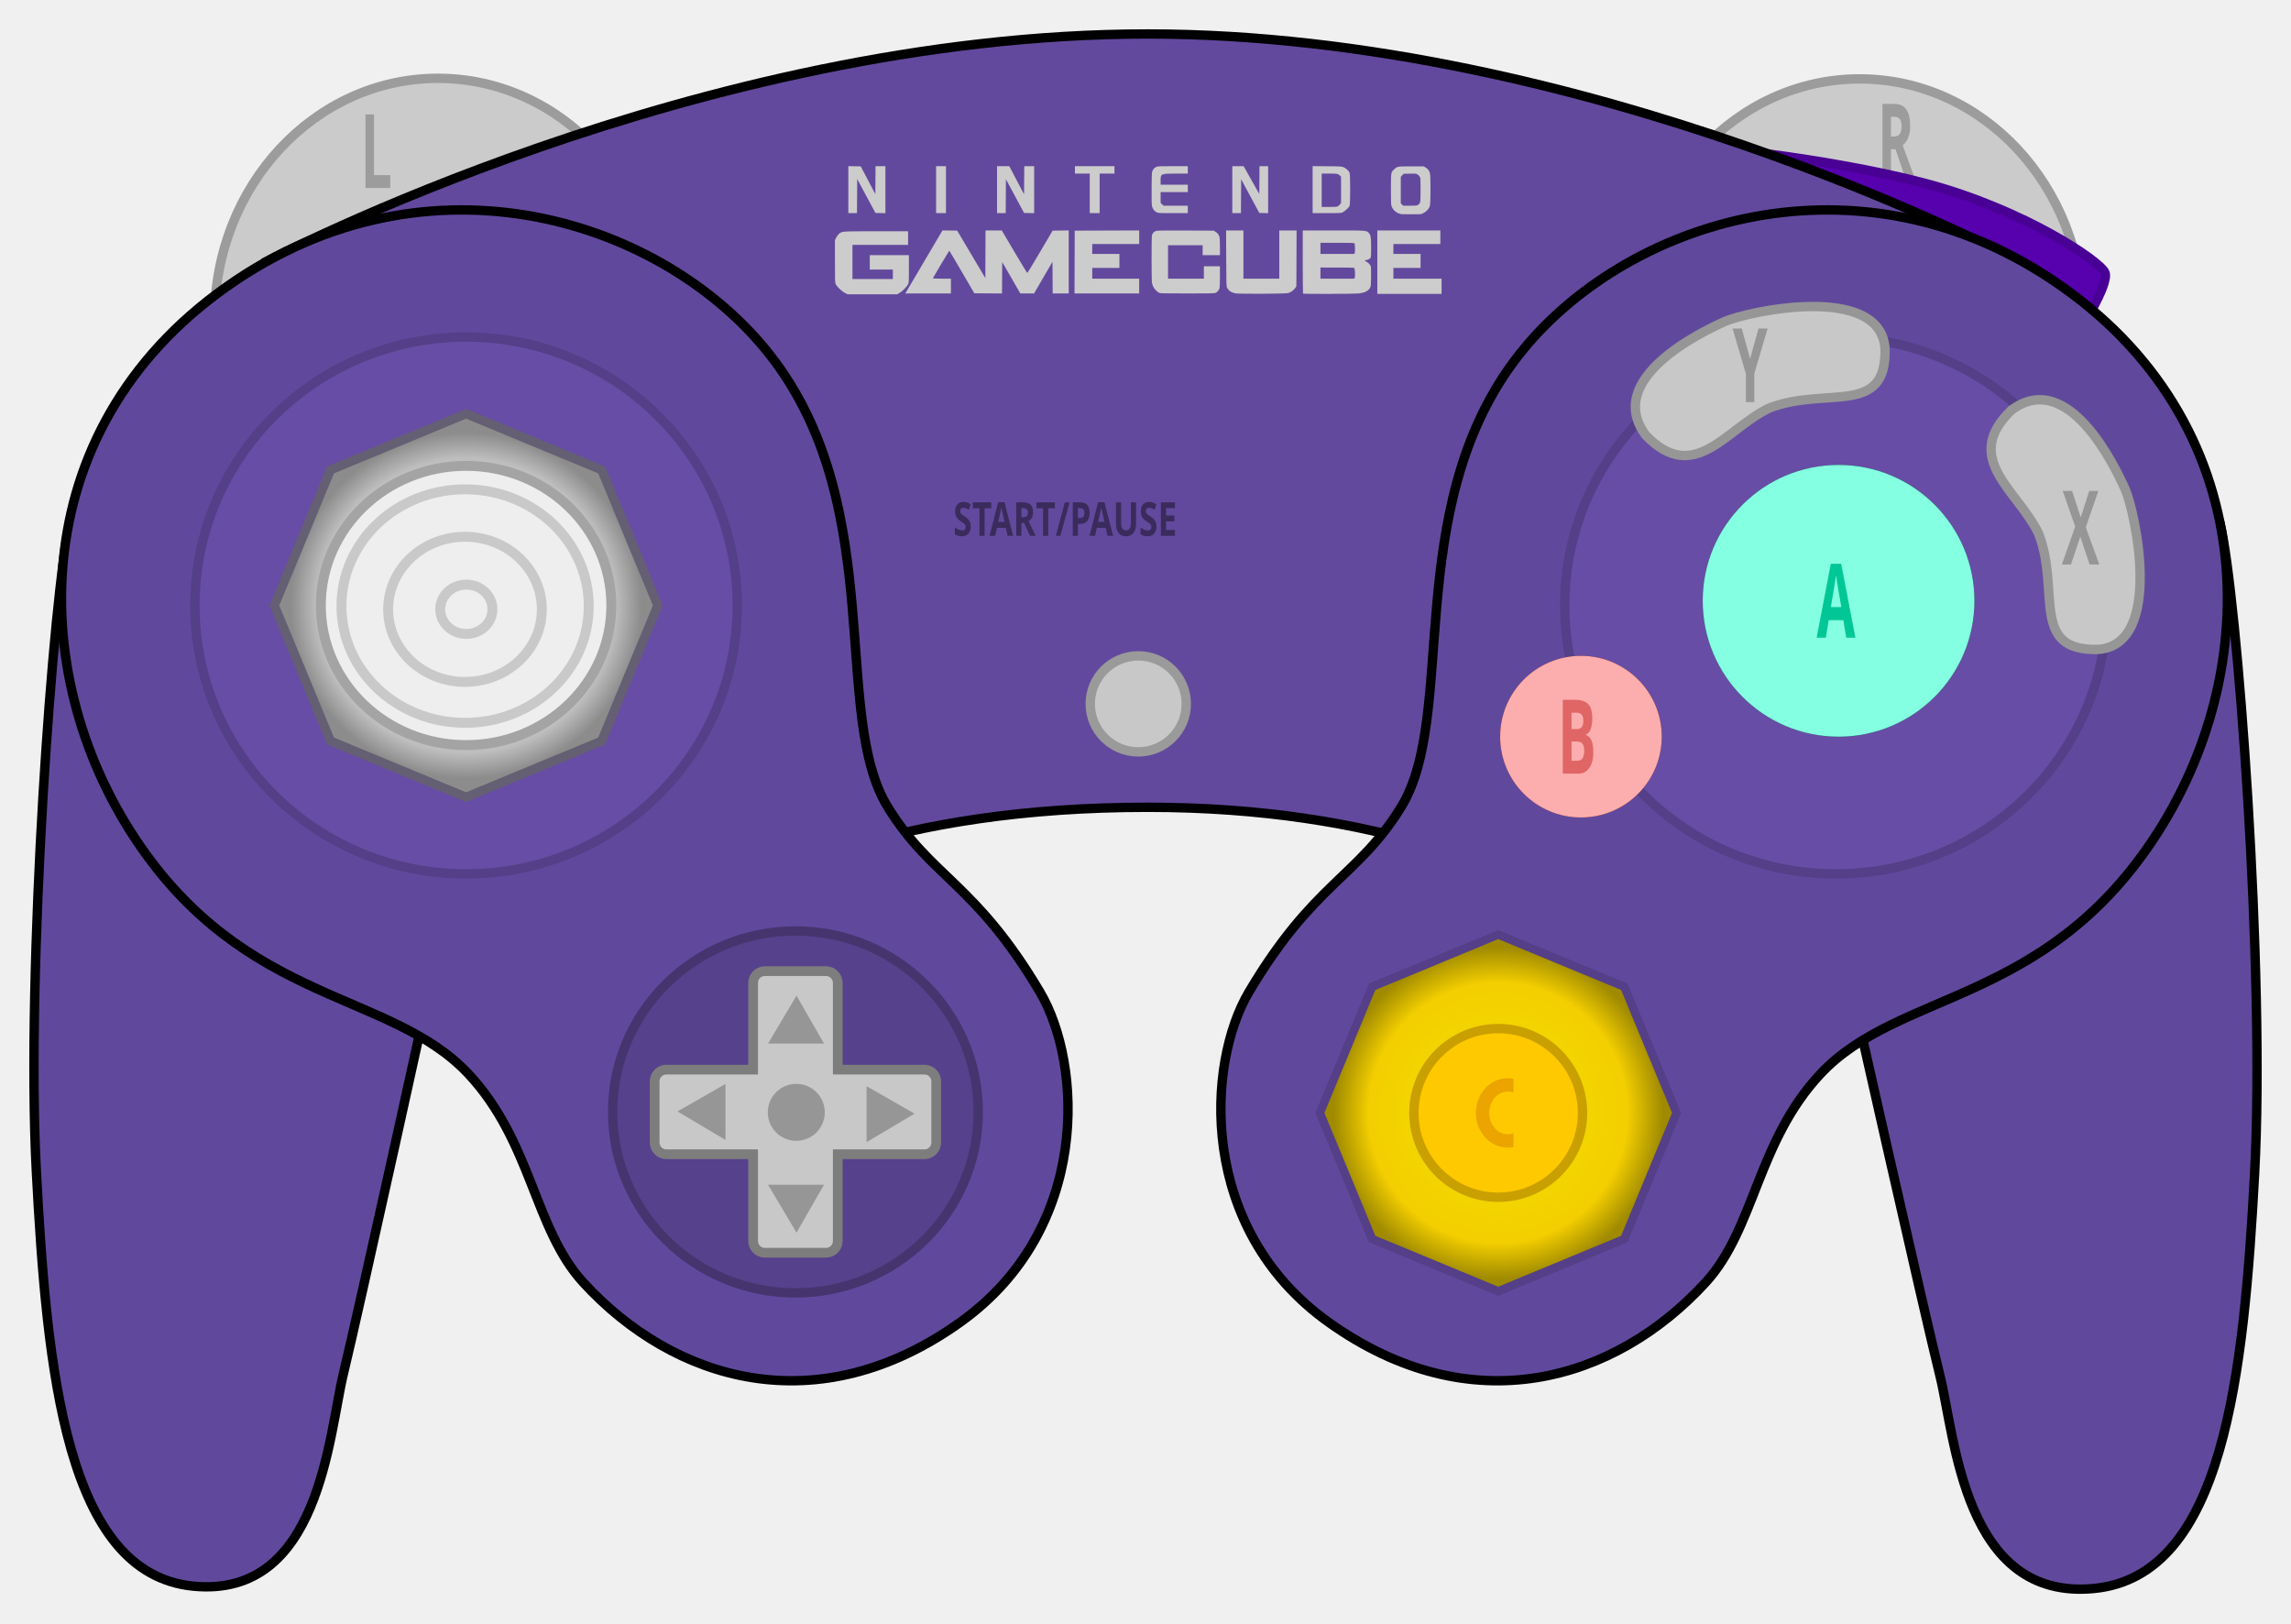
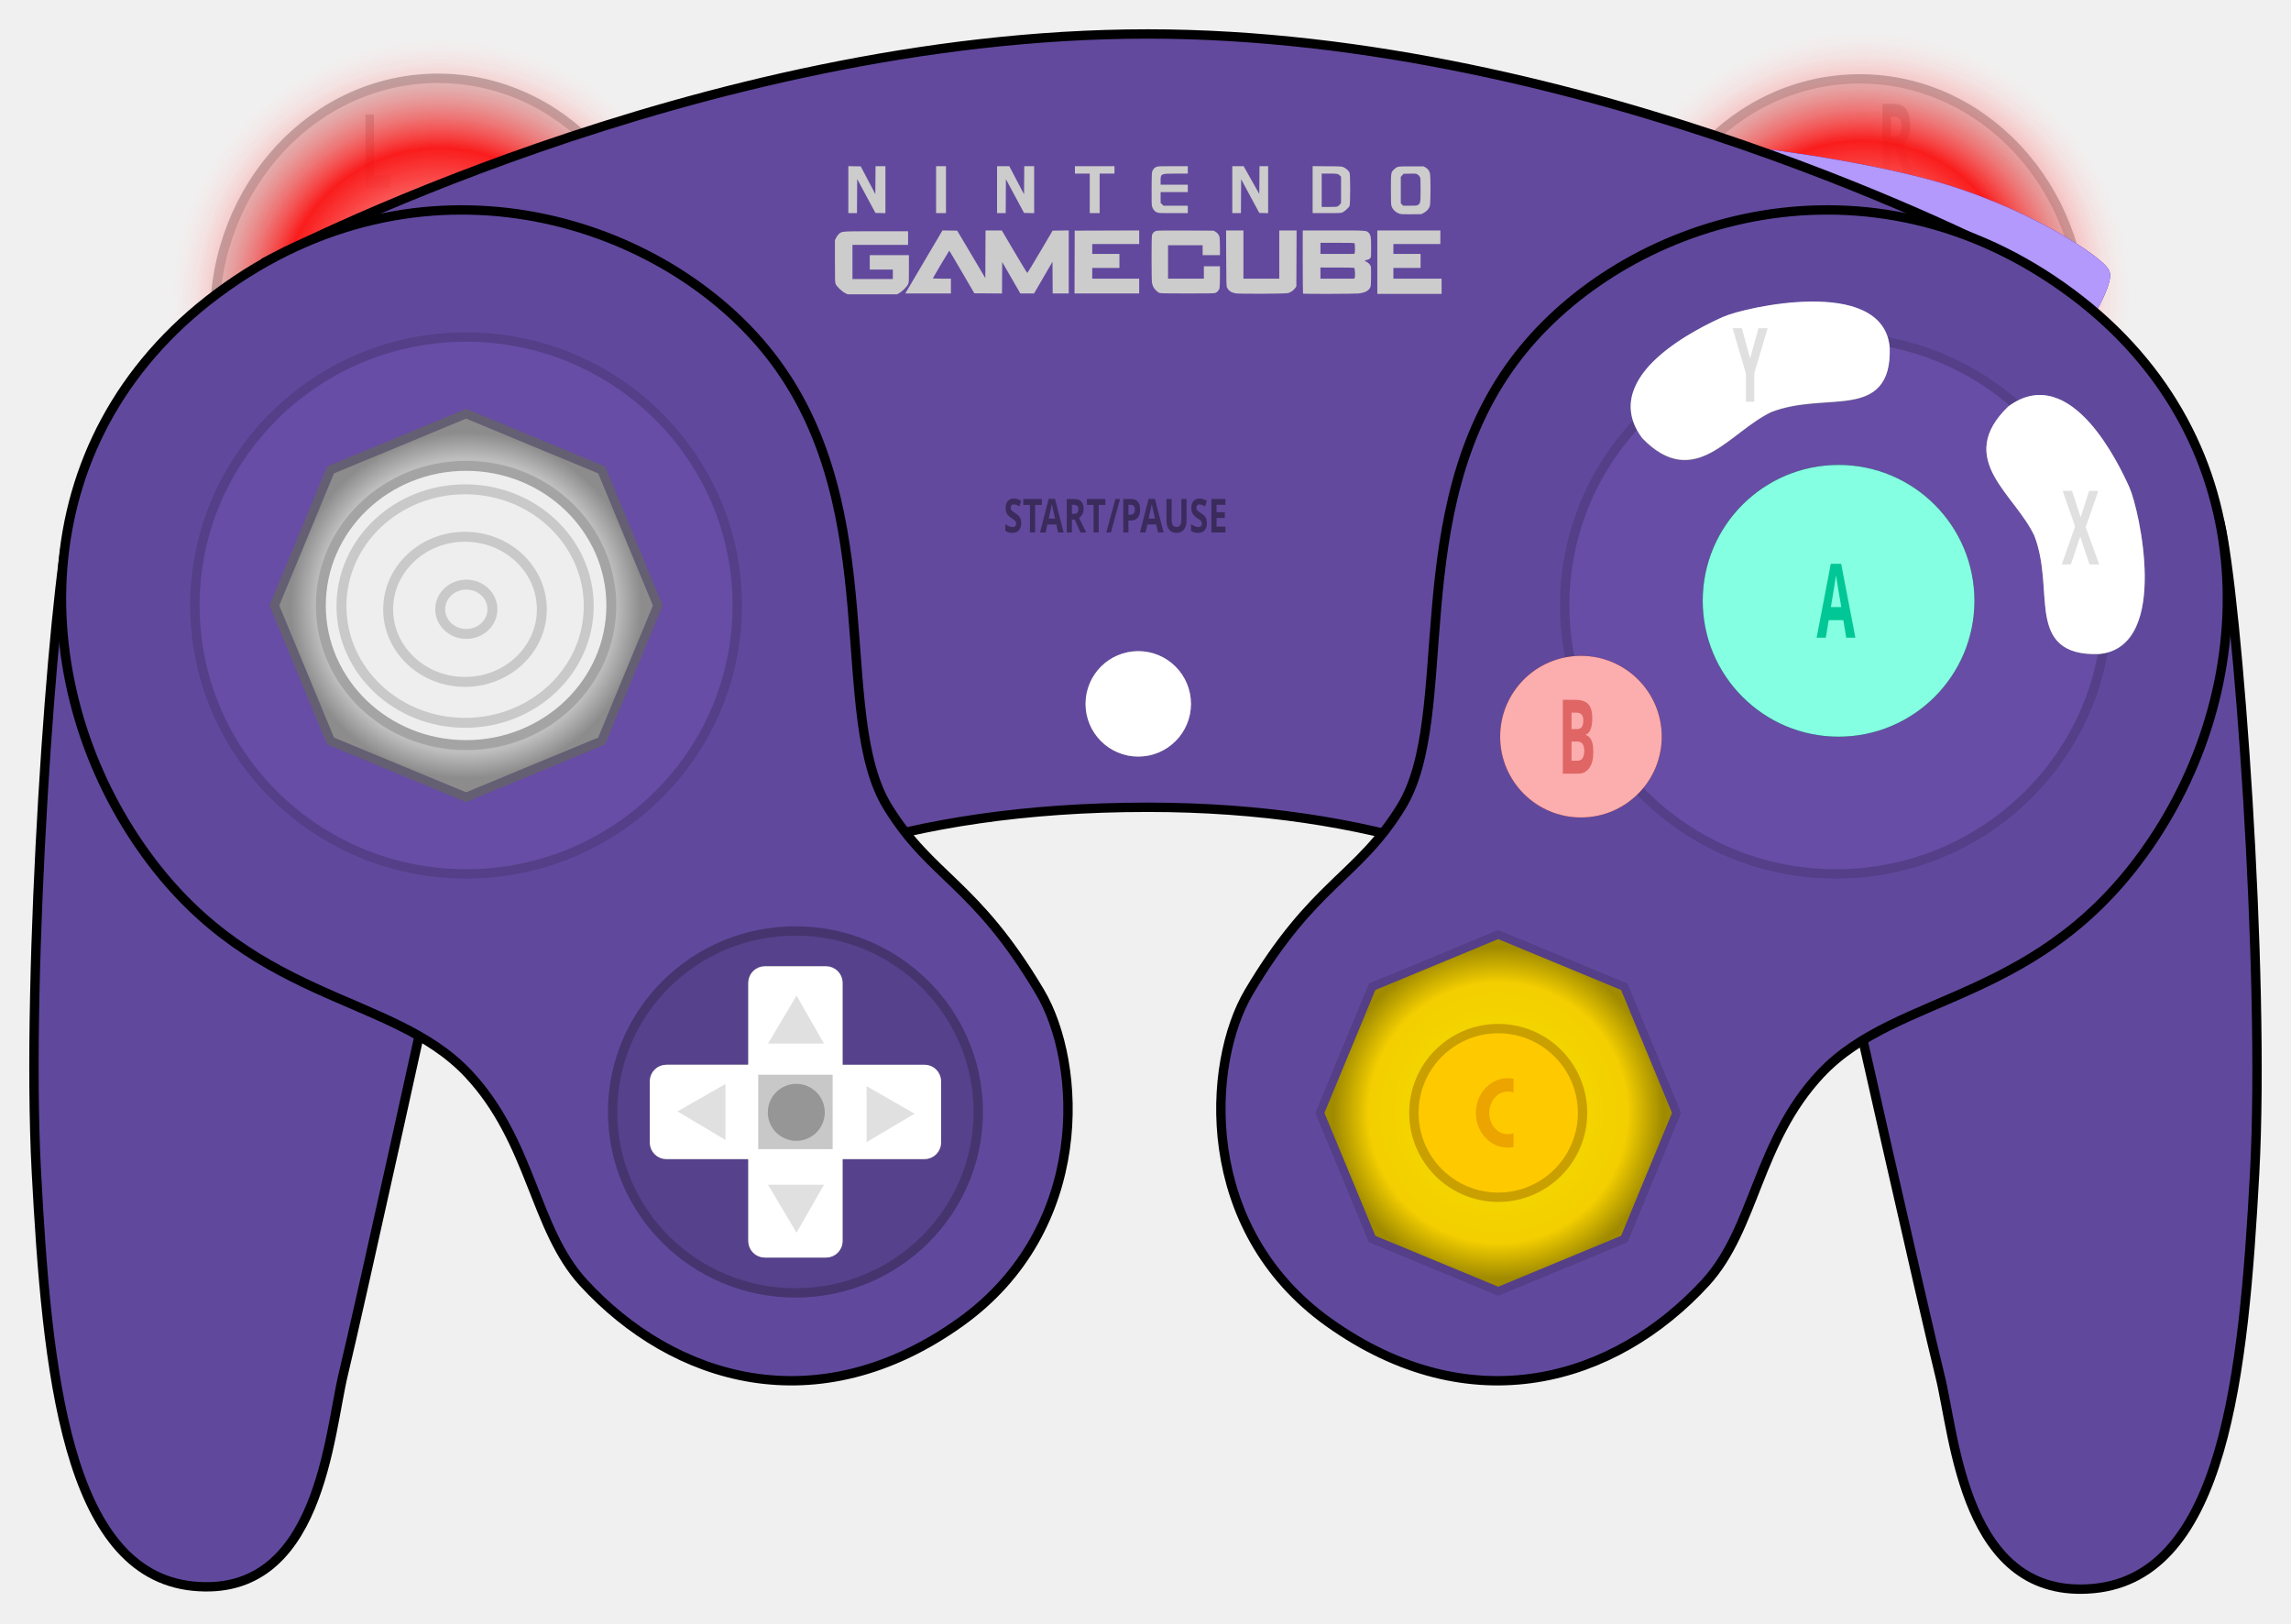
<svg xmlns="http://www.w3.org/2000/svg" xmlns:ns1="http://www.munia.io/namespaces/munia" xmlns:ns2="http://www.openswatchbook.org/uri/2009/osb" xmlns:xlink="http://www.w3.org/1999/xlink" version="1.1" width="3912.725" height="2771.842" viewBox="0 0 3912.725 2771.842" overflow="visible" enable-background="new 0 0 6200 3000" xml:space="preserve" id="svg3336" style="overflow:visible">
  <ns1:info ns1:device-name="NinHID NGC" />
  <defs id="Definitions">
    <linearGradient id="linearGradient4352">
      <stop id="stop4354" offset="0" style="stop-color:#ffffff;stop-opacity:1;" />
      <stop style="stop-color:#ff0000;stop-opacity:1" offset="0.565" id="stop4356" />
      <stop id="stop4358" offset="1" style="stop-color:#ffffff;stop-opacity:0;" />
    </linearGradient>
    <linearGradient id="linearGradient4332">
      <stop style="stop-color:#ffffff;stop-opacity:1;" offset="0" id="stop4334" />
      <stop id="stop4342" offset="0.565" style="stop-color:#ffffff;stop-opacity:1;" />
      <stop style="stop-color:#ffffff;stop-opacity:0;" offset="1" id="stop4336" />
    </linearGradient>
    <linearGradient id="linearGradient5389" ns2:paint="solid">
      <stop style="stop-color:#adadad;stop-opacity:1;" offset="0" id="stop5391" />
    </linearGradient>
    <linearGradient id="linearGradient5083">
      <stop style="stop-color:#b399f1;stop-opacity:1;" offset="0" id="stop5085" />
      <stop id="stop5091" offset="0.945" style="stop-color:#60499d;stop-opacity:1;" />
      <stop style="stop-color:#60499d;stop-opacity:1;" offset="1" id="stop5087" />
    </linearGradient>
    <linearGradient id="linearGradient5053">
      <stop id="stop5067" offset="0" style="stop-color:#f4e000;stop-opacity:1;" />
      <stop style="stop-color:#f3ce00;stop-opacity:1;" offset="0.784" id="stop5071" />
      <stop style="stop-color:#9f8a00;stop-opacity:1;" offset="1" id="stop5057" />
    </linearGradient>
    <linearGradient id="linearGradient4983">
      <stop style="stop-color:#bebebe;stop-opacity:1;" offset="0" id="stop4985" />
      <stop id="stop5073" offset="0.85" style="stop-color:#bebebe;stop-opacity:1;" />
      <stop style="stop-color:#8c8c8c;stop-opacity:1;" offset="1" id="stop4987" />
    </linearGradient>
    <clipPath clipPathUnits="userSpaceOnUse" id="clipPath4642">
      <rect style="fill:#60499d;fill-opacity:1;stroke:#62499d;stroke-opacity:1" id="rect4644" width="1703.476" height="581.377" x="2638.557" y="349.246" />
    </clipPath>
    <clipPath clipPathUnits="userSpaceOnUse" id="clipPath4650">
      <rect style="fill:#60499d;fill-opacity:1;stroke:#62499d;stroke-opacity:1" id="rect4652" width="1508.328" height="418.754" x="2626.361" y="442.754" />
    </clipPath>
    <clipPath clipPathUnits="userSpaceOnUse" id="clipPath4932">
      <rect style="fill:#b80707;fill-opacity:1;stroke:none;stroke-width:24;stroke-miterlimit:4;stroke-dasharray:none;stroke-opacity:1" id="rect4934" width="174.792" height="210.625" x="3675.963" y="1865.507" />
    </clipPath>
    <radialGradient xlink:href="#linearGradient5053" id="radialGradient5069" cx="3826.721" cy="1978.525" fx="3826.721" fy="1978.525" r="312.346" gradientUnits="userSpaceOnUse" gradientTransform="matrix(0.9027474,-0.00318066,0.00320101,0.90852,365.8255,193.1669)" />
    <radialGradient xlink:href="#linearGradient4983" id="radialGradient5081" cx="2055.965" cy="1138.935" fx="2055.965" fy="1138.935" r="335.723" gradientUnits="userSpaceOnUse" gradientTransform="matrix(0.8929627,0,0,0.8801177,228.0613,109.5843)" />
    <clipPath clipPathUnits="userSpaceOnUse" id="clipPath4407">
      <rect style="fill:#b299fb;fill-opacity:1;stroke:#b299fb;stroke-width:0;stroke-miterlimit:4;stroke-dasharray:none;stroke-opacity:1" id="rect4409" width="217.508" height="178.885" x="2529.814" y="1719.161" ry="20.124" />
    </clipPath>
    <clipPath clipPathUnits="userSpaceOnUse" id="clipPath4281">
      <rect style="fill:#b299fb;fill-opacity:1;stroke:#b299fb;stroke-width:0;stroke-miterlimit:4;stroke-dasharray:none;stroke-opacity:1" id="rect4283" width="201.246" height="224.623" x="2342.798" y="1867.554" ry="20.124" />
    </clipPath>
    <clipPath clipPathUnits="userSpaceOnUse" id="clipPath4295">
      <rect style="fill:#b299fb;fill-opacity:1;stroke:#b299fb;stroke-width:0;stroke-miterlimit:4;stroke-dasharray:none;stroke-opacity:1" id="rect4297" width="343.541" height="180.918" x="2471.88" y="2060.669" ry="20.124" />
    </clipPath>
    <clipPath clipPathUnits="userSpaceOnUse" id="clipPath4342">
      <rect style="fill:#e0e0e0;fill-opacity:1;stroke:#7d7d7d;stroke-width:0;stroke-miterlimit:4;stroke-dasharray:none;stroke-opacity:1" id="rect4344" width="161.348" height="185.424" x="2544.626" y="1729.753" />
    </clipPath>
    <radialGradient xlink:href="#linearGradient4332" id="radialGradient4340" cx="3130.492" cy="737.508" fx="3130.492" fy="737.508" r="545.482" gradientTransform="matrix(1,0,0,0.9520309,0,35.37759)" gradientUnits="userSpaceOnUse" />
    <radialGradient xlink:href="#linearGradient4352" id="radialGradient4340-6" cx="3130.492" cy="737.508" fx="3130.492" fy="737.508" r="545.482" gradientTransform="matrix(0.871854,0,0,0.8536977,-956.7419,32.68609)" gradientUnits="userSpaceOnUse" />
    <radialGradient xlink:href="#linearGradient4352" id="radialGradient4371" gradientUnits="userSpaceOnUse" gradientTransform="matrix(1,0,0,0.9520309,0,35.37759)" cx="3130.492" cy="737.508" fx="3130.492" fy="737.508" r="545.482" />
  </defs>
  <g id="Shoulder Buttons" style="display:inline;opacity:0.93" transform="translate(-1267.953,-78)">
    <g id="L" ns1:trigger-id="0" ns1:trigger-axis="5" ns1:offset-scale="1.0" transform="translate(0,-24)">
      <ellipse cx="2016" cy="646" rx="381.555" ry="410.274" id="ellipse3348" style="fill:#c8c8c8;fill-opacity:1;stroke:#969696;stroke-width:16;stroke-miterlimit:4;stroke-dasharray:none;stroke-opacity:1" />
      <text xml:space="preserve" style="font-style:normal;font-weight:normal;font-size:64.931px;line-height:125%;font-family:sans-serif;letter-spacing:0px;word-spacing:0px;fill:#969696;fill-opacity:1;stroke:none;stroke-width:1px;stroke-linecap:butt;stroke-linejoin:miter;stroke-opacity:1" x="2550.937" y="312.344" id="text4368" transform="scale(0.7383762,1.354323)">
        <tspan x="2550.937" y="312.344" id="tspan4370">
          <tspan x="2550.937" y="312.344" style="font-style:normal;font-variant:normal;font-weight:bold;font-stretch:normal;font-size:129.861px;font-family:'arial black';-inkscape-font-specification:'arial black, Bold';fill:#969696;fill-opacity:1" id="tspan4372">L</tspan>
          <tspan dx="0" x="2637.68" y="312.344" style="font-style:normal;font-variant:normal;font-weight:bold;font-stretch:normal;font-size:129.861px;font-family:'arial black';-inkscape-font-specification:'arial black, Bold';fill:#969696;fill-opacity:1" id="tspan4374" />
        </tspan>
      </text>
    </g>
    <g id="R" ns1:trigger-id="1" ns1:trigger-axis="6" ns1:offset-scale="1.0" transform="translate(0,-24)">
      <ellipse cx="4444" cy="647" rx="381.555" ry="410.274" id="ellipse3363" style="fill:#c8c8c8;fill-opacity:1;stroke:#969696;stroke-width:16;stroke-miterlimit:4;stroke-dasharray:none;stroke-opacity:1" />
      <text xml:space="preserve" style="font-style:normal;font-weight:normal;font-size:64.931px;line-height:125%;font-family:sans-serif;letter-spacing:0px;word-spacing:0px;fill:#969696;fill-opacity:1;stroke:none;stroke-width:1px;stroke-linecap:butt;stroke-linejoin:miter;stroke-opacity:1" x="6059.749" y="299.053" id="text4360" transform="scale(0.7383762,1.354323)">
        <tspan x="6059.749" y="299.053" id="tspan4362">
          <tspan x="6059.749" y="299.053" style="font-style:normal;font-variant:normal;font-weight:bold;font-stretch:normal;font-size:129.861px;font-family:'arial black';-inkscape-font-specification:'arial black, Bold';fill:#969696;fill-opacity:1" id="tspan4364">R</tspan>
          <tspan dx="0" x="6160.696" y="299.053" style="font-style:normal;font-variant:normal;font-weight:bold;font-stretch:normal;font-size:129.861px;font-family:'arial black';-inkscape-font-specification:'arial black, Bold';fill:#969696;fill-opacity:1" id="tspan4366" />
        </tspan>
      </text>
    </g>
-     <g id="L Pressed" ns1:button-id="5" ns1:button-state="pressed" transform="matrix(0.871854,0,0,0.8967121,-710.7746,-67.75878)" style="display:none;fill:url(#radialGradient4340);fill-opacity:1;stroke:none">
+     <g id="L Pressed" ns1:button-id="5" ns1:button-state="pressed" transform="matrix(0.871854,0,0,0.8967121,-710.7746,-67.75878)" style="fill:url(#radialGradient4340);fill-opacity:1;stroke:none">
      <ellipse cx="3130.492" cy="737.508" rx="545.482" ry="519.316" id="ellipse3348-1" style="display:inline;opacity:0.93;fill:url(#radialGradient4371);fill-opacity:1;stroke:none;stroke-width:21.523;stroke-miterlimit:4;stroke-dasharray:none;stroke-opacity:1" />
    </g>
-     <g id="R Pressed" ns1:button-id="6" ns1:button-state="pressed" transform="translate(2675.148,-80.91803)" style="display:none">
+     <g id="R Pressed" ns1:button-id="6" ns1:button-state="pressed" transform="translate(2675.148,-80.91803)">
      <ellipse cx="1772.59" cy="662.295" rx="475.581" ry="465.677" id="ellipse3348-1-1" style="opacity:0.93;fill:url(#radialGradient4340-6);fill-opacity:1;stroke:none;stroke-width:21.523;stroke-miterlimit:4;stroke-dasharray:none;stroke-opacity:1" />
    </g>
  </g>
  <g id="Z Button" style="display:inline" transform="translate(-1267.953,-78)">
    <path id="Z" ns1:button-id="7" ns1:button-state="released" d="m 4862.77,543.293 c -8.855,-19.636 -136.71,-106.2 -302.801,-151.075 -166.091,-44.875 -431.57,-73.446 -455.203,-64.418 -23.633,9.028 -20.008,92.95 -20.008,92.95 l 730.548,228.689 c 0,0 56.319,-86.51 47.464,-106.146 z" style="fill:#5600ae;stroke:#490094;stroke-width:16;stroke-miterlimit:4;stroke-dasharray:none;stroke-opacity:1" />
-     <path id="Z Pressed" ns1:button-id="7" ns1:button-state="pressed" style="display:none;fill:#b299fb;fill-opacity:1;stroke:#b299fb;stroke-width:16;stroke-miterlimit:4;stroke-dasharray:none;stroke-opacity:1" d="m 4862.77,543.293 c -8.855,-19.636 -136.71,-106.2 -302.801,-151.075 -166.091,-44.875 -431.57,-73.446 -455.203,-64.418 -23.633,9.028 -20.008,92.95 -20.008,92.95 l 730.548,228.689 c 0,0 56.319,-86.51 47.464,-106.146 z" />
+     <path id="Z Pressed" ns1:button-id="7" ns1:button-state="pressed" style="fill:#b299fb;fill-opacity:1;stroke:#b299fb;stroke-width:16;stroke-miterlimit:4;stroke-dasharray:none;stroke-opacity:1" d="m 4862.77,543.293 c -8.855,-19.636 -136.71,-106.2 -302.801,-151.075 -166.091,-44.875 -431.57,-73.446 -455.203,-64.418 -23.633,9.028 -20.008,92.95 -20.008,92.95 l 730.548,228.689 c 0,0 56.319,-86.51 47.464,-106.146 z" />
  </g>
  <g id="Controller" style="display:inline" transform="translate(-1267.953,-78)">
    <path d="m 3228,136 c -767.991,0 -1504,388 -1504,388 l 460,1390 c 0,0 194.991,-457.373 1044,-457.373 779.869,0 1036,437.373 1036,437.373 L 4700,516 c 0,0 -719.978,-380 -1472,-380 z" id="Center" style="fill:#62499d;fill-opacity:1;stroke:#000000;stroke-width:16;stroke-miterlimit:4;stroke-dasharray:none;stroke-opacity:1" />
    <path d="m 1387.867,966.732 c -28.94,121.041 -75.969,769.477 -57.881,1110.986 18.088,341.509 50.646,687.342 267.7,708.957 217.055,21.614 231.525,-259.375 256.849,-363.124 25.322,-103.75 155.556,-695.988 155.556,-695.988 0,0 -593.283,-881.873 -622.224,-760.831 z" id="Left Handle" style="fill:#60499d;fill-opacity:1;stroke:#000000;stroke-width:16;stroke-miterlimit:4;stroke-dasharray:none;stroke-opacity:1" />
    <path d="m 5059.25,970.732 c -29.648,-121.042 -637.448,760.831 -637.448,760.831 0,0 133.419,592.238 159.362,695.987 25.942,103.75 40.768,384.739 263.133,363.125 222.365,-21.615 255.721,-367.447 274.25,-708.957 18.531,-341.509 -29.649,-989.945 -59.297,-1110.986 z" id="Right Handle" style="fill:#60499d;fill-opacity:1;stroke:#000000;stroke-width:16;stroke-miterlimit:4;stroke-dasharray:none;stroke-opacity:1" />
    <path d="m 3044,1772 c -111.077,-187.172 -185.557,-195.028 -260,-316 -96,-156 -1.5,-502.603 -192,-760 -171.759,-232.075 -571.054,-373.108 -920,-140 -362.301,242.029 -364,668 -172,956 188.323,282.485 434.635,257.503 568,400 108.42,115.844 111.846,264.142 196,356 154.799,168.97 400.249,242.107 644,68 224,-160 208.508,-441.818 136,-564 z" id="Left Platform" style="fill:#60499d;fill-opacity:1;stroke:#000000;stroke-width:16;stroke-miterlimit:4;stroke-dasharray:none;stroke-opacity:1" />
    <path d="m 4773,556 c -348.946,-233.108 -748.241,-92.075 -920,140 -190.5,257.397 -96,604 -192,760 -74.444,120.972 -148.924,128.828 -260,316 -72.508,122.182 -88,404 136,564 243.751,174.107 489.201,100.97 644,-68 84.154,-91.858 87.58,-240.156 196,-356 133.365,-142.497 379.676,-117.515 568,-400 192,-288 190.301,-713.971 -172,-956 z" id="Right Platform" style="fill:#60499d;fill-opacity:1;stroke:#000000;stroke-width:16;stroke-miterlimit:4;stroke-dasharray:none;stroke-opacity:1" />
    <ellipse style="fill:#674da5;fill-opacity:1;stroke:#543f88;stroke-width:16;stroke-miterlimit:4;stroke-dasharray:none;stroke-opacity:1" id="Control Stick Housing" ry="458.437" rx="463.164" cy="1111.981" cx="2063.961" />
    <ellipse style="fill:#56418c;fill-opacity:1;stroke:#46346f;stroke-width:16;stroke-miterlimit:4;stroke-dasharray:none;stroke-opacity:1" id="D-Pad Housing" ry="309.061" rx="312.248" cy="1976.879" cx="2626.458" />
    <ellipse style="fill:#674da5;fill-opacity:1;stroke:#543f88;stroke-width:16;stroke-miterlimit:4;stroke-dasharray:none;stroke-opacity:1" id="Button Housing" ry="458.437" rx="463.164" cy="1111.981" cx="4403.428" />
    <path style="fill:#cccccc" d="m 2711.109,578.348 c -5.203,-2.579 -13.672,-10.618 -15.805,-15.002 -1.303,-2.677 -1.369,-4.581 -1.369,-39.05 l 0,-36.235 1.956,-3.983 c 1.076,-2.191 3.194,-5.101 4.707,-6.469 5.278,-4.769 4.007,-4.676 64.176,-4.676 l 54.05,0 0,11.609 0,11.609 -47.493,0 -47.493,0 0,29.199 0,29.199 34.476,0 34.476,0 0,-8.091 0,-8.091 -19.701,0 -19.701,0 0,-12.313 0,-12.313 33.421,0 33.421,0 0,23.348 c 0,22.56 -0.052,23.456 -1.535,26.52 -2.013,4.158 -9.769,11.97 -14.648,14.753 l -3.87,2.207 -42.279,0.01 -42.279,0.01 -4.51,-2.236 z m 666.373,0.574 c -7.008,-1.595 -11.04,-4.396 -13.814,-9.596 -1.239,-2.324 -1.325,-5.155 -1.508,-50.132 l -0.195,-47.669 14.794,0 14.794,0 0,41.161 0,41.161 30.607,0 30.607,0 0,-41.161 0,-41.161 14.79,0 14.79,0 -0.19,47.785 -0.19,47.785 -2.133,3.05 c -2.614,3.738 -7.634,7.213 -12.106,8.381 -4.897,1.279 -84.826,1.629 -90.245,0.395 z m 115.859,0.489 c -0.258,-0.258 -0.469,-24.638 -0.469,-54.177 l 0,-53.708 52.293,0 c 58.444,0 56.937,-0.118 60.959,4.762 2.998,3.637 3.546,7.504 3.546,25.019 0,12.599 -0.201,15.926 -1.031,17.112 -1.275,1.821 -5.25,3.766 -7.694,3.766 -2.672,0 -2.283,1.852 0.588,2.799 3.101,1.023 7.228,5.587 7.797,8.621 0.243,1.297 0.34,9.31 0.216,17.808 -0.215,14.634 -0.312,15.599 -1.849,18.265 -3.117,5.406 -9.054,8.27 -19.665,9.486 -6.789,0.778 -93.931,1.006 -94.689,0.247 z m 88.247,-27.088 c 1.18,-2.205 0.501,-15.982 -0.829,-16.824 -0.546,-0.345 -13.736,-0.633 -29.312,-0.639 l -28.32,-0.011 0,9.499 0,9.499 28.823,0 28.823,0 0.815,-1.524 z m 0,-42.216 c 0.874,-1.633 0.603,-15.124 -0.335,-16.641 -0.383,-0.619 -7.902,-0.833 -29.32,-0.833 l -28.806,0 0,9.499 0,9.499 28.823,0 28.823,0 z m 38.636,15.596 0,-54.177 53.825,0 53.825,0 0,11.609 0,11.609 -40.105,0 -40.105,0 0,8.443 0,8.443 23.219,0 23.219,0 0,11.961 0,11.961 -23.219,0 -23.219,0 0,9.147 0,9.147 41.161,0 41.161,0 0,13.017 0,13.017 -54.881,0 -54.881,0 z m -774.423,-0.36 31.773,-53.834 12.577,0.184 12.577,0.184 24.01,40.493 24.01,40.493 0.182,-40.669 0.181,-40.669 13.89,0.012 13.89,0.012 21.46,36.358 c 11.803,19.997 21.752,36.33 22.11,36.296 0.357,-0.034 10.227,-16.321 21.933,-36.193 l 21.283,-36.132 13.775,-0.191 13.775,-0.191 0,53.84 0,53.84 -13.712,0 -13.712,0 -0.184,-27.049 -0.184,-27.049 -15.726,27.049 -15.726,27.049 -11.714,0 -11.714,0 -15.479,-26.842 -15.479,-26.842 -0.184,26.855 -0.184,26.855 -23.632,-0.185 -23.632,-0.185 -21.214,-36.379 c -11.668,-20.008 -21.372,-36.386 -21.566,-36.395 -0.335,-0.015 -27.536,45.722 -28.027,47.125 -0.144,0.412 5.759,0.671 15.303,0.671 l 15.538,0 0,12.665 0,12.665 -38.985,0 -38.985,0 31.773,-53.834 z m 257.448,0.184 0.18,-53.649 55.057,-0.18 55.057,-0.18 0,11.614 0,11.614 -40.105,0 -40.105,0 0,8.443 0,8.443 23.219,0 23.219,0 0,11.961 0,11.961 -23.219,0 -23.219,0 0,9.147 0,9.147 40.105,0 40.105,0 0,12.665 0,12.665 -55.237,0 -55.237,0 z m 144.18,52.46 c -3.286,-1.619 -8.143,-6.658 -9.884,-10.254 -0.806,-1.666 -1.788,-4.723 -2.18,-6.794 -0.864,-4.557 -0.922,-76.408 -0.065,-80.841 0.737,-3.815 3.501,-6.767 7.327,-7.826 2.114,-0.585 16.155,-0.753 50.423,-0.602 l 47.493,0.209 3.139,1.759 c 3.46,1.939 5.968,5.163 7.052,9.064 0.389,1.4 0.709,8.957 0.711,16.793 l 0.01,14.248 -14.776,0 -14.776,0 0,-8.443 0,-8.443 -29.551,0 -29.551,0 0,28.496 0,28.496 30.607,0 30.607,0 0,-10.554 0,-10.554 13.72,0 13.72,0 -0.01,17.414 c 0,9.807 -0.321,18.557 -0.731,20.031 -0.931,3.354 -3.845,6.809 -6.774,8.033 -1.862,0.778 -10.999,0.957 -48.229,0.944 -41.19,-0.014 -46.175,-0.136 -48.282,-1.174 z m 410.319,-135.181 c -6.378,-2.244 -11.152,-6.844 -13.237,-12.754 -0.883,-2.503 -1.067,-7.515 -1.054,-28.799 0.017,-29.111 0.013,-29.084 5.461,-33.996 5.853,-5.277 5.087,-5.141 29,-5.141 l 21.46,0 3.296,1.938 c 3.871,2.276 6.001,5.026 7.342,9.483 1.463,4.86 1.396,51.273 -0.081,56.247 -1.395,4.696 -5.706,9.495 -10.758,11.976 l -4.021,1.974 -16.886,0.176 c -14.816,0.154 -17.332,0.019 -20.522,-1.104 z m 31.998,-14.922 c 4.097,-2.498 4.355,-4.043 4.355,-26.085 0,-18.751 -0.078,-19.942 -1.443,-22.151 -0.793,-1.284 -2.53,-3.006 -3.859,-3.828 -2.234,-1.381 -3.219,-1.476 -13.037,-1.267 l -10.62,0.227 -2.407,2.628 -2.407,2.628 0,22.58 0,22.58 2.057,2.057 2.057,2.057 11.488,-0.003 c 10.281,-0.002 11.732,-0.152 13.817,-1.423 z m -972.945,-26.033 0,-40.124 10.598,0.194 10.598,0.194 12.445,23.696 12.445,23.696 0.185,-23.872 0.185,-23.872 8.434,0 8.434,0 0,40.127 0,40.127 -8.523,-0.198 -8.523,-0.198 -15.576,-28.928 -15.576,-28.928 -0.184,29.104 -0.184,29.104 -7.38,0 -7.38,0 z m 149.867,0.018 0,-40.105 8.443,0 8.443,0 0,40.105 0,40.105 -8.443,0 -8.443,0 z m 104.133,0 0,-40.105 10.434,0 10.434,0 12.609,24.029 12.609,24.029 0.185,-24.029 0.185,-24.029 8.434,0 8.434,0 0,40.127 0,40.127 -8.612,-0.198 -8.612,-0.198 -15.486,-28.784 -15.486,-28.784 -0.184,28.96 -0.184,28.96 -7.38,0 -7.38,0 0,-40.105 z m 158.31,6.332 0,-33.773 -12.665,0 -12.665,0 0,-6.332 0,-6.332 33.773,0 33.773,0 0,6.332 0,6.332 -12.665,0 -12.665,0 0,33.773 0,33.773 -8.443,0 -8.443,0 z m 114.083,32.254 c -3.841,-1.901 -6.82,-5.945 -7.859,-10.67 -0.547,-2.487 -0.727,-12.235 -0.567,-30.731 0.227,-26.114 0.289,-27.19 1.743,-29.903 1.851,-3.454 3.404,-4.902 6.762,-6.306 2.168,-0.906 6.719,-1.082 27.942,-1.082 l 25.352,0 0,6.332 0,6.332 -19.77,0 c -26.408,0 -26.667,0.118 -26.667,12.118 l 0,6.879 23.219,0 23.219,0 0,6.332 0,6.332 -23.219,0 -23.219,0 0,9.24 0,9.24 2.513,2.37 2.513,2.37 20.706,0 20.706,0 0,6.332 0,6.332 -25.154,-5.5e-4 c -24.348,-5.4e-4 -25.252,-0.049 -28.22,-1.518 z m 129.363,-38.586 0,-40.105 9.675,0.015 9.675,0.015 13.368,23.732 13.368,23.732 0.185,-23.747 0.185,-23.746 7.378,0 7.378,0 0,40.129 0,40.129 -7.557,-0.2 -7.557,-0.2 -15.486,-28.784 -15.486,-28.784 -0.184,28.96 -0.184,28.96 -7.38,0 -7.38,0 0,-40.105 z m 137.202,-0.034 0,-40.139 24.802,0.209 c 24.165,0.204 24.892,0.251 28.32,1.827 4.185,1.925 8.581,5.948 9.932,9.089 1.436,3.34 1.424,54.279 -0.014,57.059 -1.397,2.701 -8.075,8.847 -11.525,10.608 -2.795,1.426 -3.875,1.485 -27.213,1.485 l -24.302,0 z m 42.918,28.53 c 1.122,-0.58 2.847,-2.114 3.835,-3.409 l 1.795,-2.354 0,-22.493 0,-22.493 -1.935,-1.805 c -3.442,-3.21 -4.37,-3.384 -18.072,-3.384 l -13.063,0 0,28.496 0,28.496 12.7,0 c 9.909,0 13.148,-0.232 14.739,-1.055 z" id="Logo" />
-     <text xml:space="preserve" style="font-style:normal;font-weight:normal;font-size:68.38px;line-height:125%;font-family:sans-serif;letter-spacing:0px;word-spacing:0px;fill:#3a2b5c;fill-opacity:1;stroke:none;stroke-width:1px;stroke-linecap:butt;stroke-linejoin:miter;stroke-opacity:1" x="3388.123" y="848.784" id="text4298" transform="scale(0.8547507,1.169932)">
-       <tspan x="3388.123" y="848.784" id="tspan4300">
-         <tspan x="3388.123" y="848.784" style="font-style:normal;font-variant:normal;font-weight:bold;font-stretch:normal;font-family:sans-serif;-inkscape-font-specification:'sans-serif Bold';fill-opacity:1" id="tspan4302">START/PAUSE</tspan>
+     <text xml:space="preserve" style="font-style:normal;font-weight:normal;font-size:68.38px;line-height:125%;font-family:sans-serif;letter-spacing:0px;word-spacing:0px;fill:#3a2b5c;fill-opacity:1;stroke:none;stroke-width:1px;stroke-linecap:butt;stroke-linejoin:miter;stroke-opacity:1" x="3489.023" y="843.869" id="text4298" transform="scale(0.8547507,1.169932)">
+       <tspan x="3489.023" y="843.869" id="tspan4300">
+         <tspan x="3489.023" y="843.869" style="font-style:normal;font-variant:normal;font-weight:bold;font-stretch:normal;font-family:sans-serif;-inkscape-font-specification:'sans-serif Bold';fill-opacity:1" id="tspan4302">START/PAUSE</tspan>
      </tspan>
    </text>
    <flowRoot xml:space="preserve" id="flowRoot4348" style="fill:black;stroke:none;stroke-opacity:1;stroke-width:1px;stroke-linejoin:miter;stroke-linecap:butt;fill-opacity:1;font-family:sans-serif;font-style:normal;font-weight:normal;font-size:40px;line-height:125%;letter-spacing:0px;word-spacing:0px">
      <flowRegion id="flowRegion4350">
        <rect id="rect4352" width="106.367" height="54.621" x="1937.612" y="923.349" />
      </flowRegion>
      <flowPara id="flowPara4354" />
    </flowRoot>
  </g>
  <g id="Stick Bases" style="display:inline" transform="translate(-1267.953,-78)">
-     <path d="m 2063.961,1439.366 -231.496,-95.889 -95.889,-231.496 95.889,-231.496 231.496,-95.889 231.496,95.889 95.889,231.496 -95.889,231.496 z" id="Control Stick Base" style="fill:url(#radialGradient5081);fill-opacity:1;stroke:#655f73;stroke-width:15.406;stroke-opacity:1" />
-     <path d="m 3826.721,2283.113 -215.376,-89.212 -89.212,-215.376 89.212,-215.376 215.376,-89.212 215.376,89.212 89.212,215.376 -89.212,215.376 z" id="C-Stick Base" style="fill:url(#radialGradient5069);fill-opacity:1;stroke:#543f88;stroke-width:14.334;stroke-miterlimit:4;stroke-dasharray:none;stroke-opacity:1" />
+     <path id="Control Stick Base" d="m 2063.961,1439.366 -231.496,-95.889 -95.889,-231.496 95.889,-231.496 231.496,-95.889 231.496,95.889 95.889,231.496 -95.889,231.496 z" style="fill:url(#radialGradient5081);fill-opacity:1;stroke:#655f73;stroke-width:15.406;stroke-opacity:1" />
+     <path id="C-Stick Base" d="m 3826.721,2283.113 -215.376,-89.212 -89.212,-215.376 89.212,-215.376 215.376,-89.212 215.376,89.212 89.212,215.376 -89.212,215.376 z" style="fill:url(#radialGradient5069);fill-opacity:1;stroke:#543f88;stroke-width:14.334;stroke-miterlimit:4;stroke-dasharray:none;stroke-opacity:1" />
  </g>
  <g id="Sticks" style="display:inline" transform="translate(-1267.953,-78)">
    <g id="Control Stick" ns1:stick-id="0" ns1:axis-h="0" ns1:axis-v="1" ns1:offset-scale="1.0" transform="translate(8.618022,-28.43346)">
      <ellipse cx="2055.343" cy="1140.414" rx="248.074" ry="238.425" id="ellipse3475" style="fill:#eeeeee;stroke:#a4a4a4;stroke-width:16.942;stroke-miterlimit:4;stroke-dasharray:none;stroke-opacity:1" />
      <ellipse cx="2053.668" cy="1141.434" rx="211.165" ry="199.397" id="ellipse3485" style="fill:#eeeeee;stroke:#c9c9c9;stroke-width:16.942;stroke-miterlimit:4;stroke-dasharray:none;stroke-opacity:1" />
      <ellipse cx="2053.485" cy="1147.005" rx="131.243" ry="123.929" id="ellipse3495" style="fill:#eeeeee;stroke:#c9c9c9;stroke-width:16.942;stroke-miterlimit:4;stroke-dasharray:none;stroke-opacity:1" />
      <ellipse cx="2055.761" cy="1146.916" rx="44.596" ry="42.111" id="ellipse3505" style="fill:#eeeeee;stroke:#c9c9c9;stroke-width:16.942;stroke-miterlimit:4;stroke-dasharray:none;stroke-opacity:1" />
    </g>
    <g id="C-Stick" ns1:stick-id="1" ns1:axis-h="2" ns1:axis-v="3" ns1:offset-scale="1.0" transform="translate(2.721436,2.524658)">
      <circle cx="3824" cy="1976" r="144" id="circle3526" style="fill:#ffc900;fill-opacity:1;stroke:#caa000;stroke-width:16;stroke-miterlimit:4;stroke-dasharray:none;stroke-opacity:1" />
      <ellipse style="fill:none;fill-opacity:1;stroke:#eba400;stroke-width:22.816;stroke-miterlimit:4;stroke-dasharray:none;stroke-opacity:1" id="path4902" cx="3840.726" cy="1971.542" rx="42.848" ry="47.879" clip-path="url(#clipPath4932)" transform="translate(-0.6122751,4.457764)" />
    </g>
  </g>
  <g id="Face Buttons" style="display:inline" transform="translate(-1267.953,-78)">
    <g id="A" ns1:button-id="4" ns1:button-state="released">
      <circle cx="4408" cy="1104" r="224" id="A Button" style="fill:#00bc8e;stroke:#005741;stroke-width:16;stroke-miterlimit:4;stroke-dasharray:none;stroke-opacity:1" />
      <text xml:space="preserve" style="font-style:normal;font-weight:normal;font-size:64.931px;line-height:125%;font-family:sans-serif;letter-spacing:0px;word-spacing:0px;fill:#008866;fill-opacity:1;stroke:none;stroke-width:1px;stroke-linecap:butt;stroke-linejoin:miter;stroke-opacity:1" x="5919.129" y="861.646" id="text4304" transform="scale(0.7383762,1.354323)">
        <tspan x="5919.129" y="861.646" id="tspan4306">
          <tspan x="5919.129" y="861.646" style="font-style:normal;font-variant:normal;font-weight:bold;font-stretch:normal;font-size:129.861px;font-family:'arial black';-inkscape-font-specification:'arial black, Bold';fill:#008866;fill-opacity:1" id="tspan4308">A</tspan>
        </tspan>
      </text>
    </g>
    <g id="A Pressed" ns1:button-id="4" ns1:button-state="pressed">
      <circle style="fill:#85ffe1;fill-opacity:1;stroke:#85ffe1;stroke-width:16;stroke-miterlimit:4;stroke-dasharray:none;stroke-opacity:1" id="circle4282" r="224" cy="1104" cx="4408" />
      <text xml:space="preserve" style="font-style:normal;font-weight:normal;font-size:64.931px;line-height:125%;font-family:sans-serif;letter-spacing:0px;word-spacing:0px;fill:#00c795;fill-opacity:1;stroke:none;stroke-width:1px;stroke-linecap:butt;stroke-linejoin:miter;stroke-opacity:1" x="5919.129" y="861.646" id="text4322" transform="scale(0.7383762,1.354323)">
        <tspan x="5919.129" y="861.646" id="tspan4324">
          <tspan x="5919.129" y="861.646" style="font-style:normal;font-variant:normal;font-weight:bold;font-stretch:normal;font-size:129.861px;font-family:'arial black';-inkscape-font-specification:'arial black, Bold';fill:#00c795;fill-opacity:1" id="tspan4326">A</tspan>
        </tspan>
      </text>
    </g>
    <g id="B" ns1:button-id="3" ns1:button-state="released">
      <circle cx="3968" cy="1336" r="130" id="B Button" style="fill:#e70909;fill-opacity:1;stroke:#7d1010;stroke-width:16;stroke-miterlimit:4;stroke-dasharray:none;stroke-opacity:1" />
      <text xml:space="preserve" style="font-style:normal;font-weight:normal;font-size:65.915px;line-height:125%;font-family:sans-serif;letter-spacing:0px;word-spacing:0px;fill:#b80707;fill-opacity:1;stroke:none;stroke-width:1px;stroke-linecap:butt;stroke-linejoin:miter;stroke-opacity:1" x="5260.841" y="1044.751" id="text4310" transform="scale(0.7466827,1.339257)">
        <tspan x="5260.841" y="1044.751" id="tspan4312">
          <tspan x="5260.841" y="1044.751" style="font-style:normal;font-variant:normal;font-weight:bold;font-stretch:normal;font-size:131.829px;font-family:'Arial Black';-inkscape-font-specification:'Arial Black, Bold';fill:#b80707;fill-opacity:1" id="tspan4314">B</tspan>
        </tspan>
      </text>
    </g>
    <g id="B-Pressed" ns1:button-id="3" ns1:button-state="pressed">
      <circle style="fill:#fcadad;fill-opacity:1;stroke:#fcadad;stroke-width:16;stroke-miterlimit:4;stroke-dasharray:none;stroke-opacity:1" id="circle4294" r="130" cy="1336" cx="3968" />
      <text xml:space="preserve" style="font-style:normal;font-weight:normal;font-size:65.915px;line-height:125%;font-family:sans-serif;letter-spacing:0px;word-spacing:0px;fill:#e06565;fill-opacity:1;stroke:none;stroke-width:1px;stroke-linecap:butt;stroke-linejoin:miter;stroke-opacity:1" x="5260.841" y="1044.751" id="text4316" transform="scale(0.7466827,1.339257)">
        <tspan x="5260.841" y="1044.751" id="tspan4318">
          <tspan x="5260.841" y="1044.751" style="font-style:normal;font-variant:normal;font-weight:bold;font-stretch:normal;font-size:131.829px;font-family:'Arial Black';-inkscape-font-specification:'Arial Black, Bold';fill:#e06565;fill-opacity:1" id="tspan4320">B</tspan>
        </tspan>
      </text>
    </g>
    <g id="Y" ns1:button-id="1" ns1:button-state="released">
      <path d="m 4487.297,672.681 c -8.889,-112.396 -236.646,-62.308 -273.91,-45.485 -37.264,16.823 -207.073,96.898 -134.669,194.161 83.202,86.025 136.636,-11.178 211.14,-46.641 96.962,-37.559 200.876,15.784 197.439,-102.035 z" id="Y Button" style="fill:#c8c8c8;fill-opacity:1;stroke:#969696;stroke-width:16;stroke-miterlimit:4;stroke-dasharray:none;stroke-opacity:1" />
      <text xml:space="preserve" style="font-style:normal;font-weight:normal;font-size:64.931px;line-height:125%;font-family:sans-serif;letter-spacing:0px;word-spacing:0px;fill:#969696;fill-opacity:1;stroke:none;stroke-width:1px;stroke-linecap:butt;stroke-linejoin:miter;stroke-opacity:1" x="5724.711" y="564.57" id="text4328" transform="scale(0.7383762,1.354323)">
        <tspan x="5724.711" y="564.57" id="tspan4330">
          <tspan x="5724.711" y="564.57" style="font-style:normal;font-variant:normal;font-weight:bold;font-stretch:normal;font-size:129.861px;font-family:'arial black';-inkscape-font-specification:'arial black, Bold';fill:#969696;fill-opacity:1" id="tspan4332">Y</tspan>
        </tspan>
      </text>
    </g>
-     <g id="Y Pressed" ns1:button-id="1" ns1:button-state="pressed" style="display:none;stroke-width:16;stroke-miterlimit:4;stroke-dasharray:none" transform="translate(0.03278,-0.5573724)">
+     <g id="Y Pressed" ns1:button-id="1" ns1:button-state="pressed" style="stroke-width:16;stroke-miterlimit:4;stroke-dasharray:none" transform="translate(0.03278,-0.5573724)">
      <path style="fill:#ffffff;fill-opacity:1;stroke:#ffffff;stroke-width:16;stroke-miterlimit:4;stroke-dasharray:none;stroke-opacity:1" id="path4337" d="m 4487.297,672.681 c -8.889,-112.396 -236.646,-62.308 -273.91,-45.485 -37.264,16.823 -207.073,96.898 -134.669,194.161 83.202,86.025 136.636,-11.178 211.14,-46.641 96.962,-37.559 200.876,15.784 197.439,-102.035 z" />
      <text xml:space="preserve" style="font-style:normal;font-weight:normal;font-size:64.931px;line-height:125%;font-family:sans-serif;letter-spacing:0px;word-spacing:0px;fill:#e0e0e0;fill-opacity:1;stroke:none;stroke-width:9.857;stroke-linecap:butt;stroke-linejoin:miter;stroke-miterlimit:4;stroke-dasharray:none;stroke-opacity:1" x="5724.711" y="564.57" id="text4342" transform="scale(0.7383762,1.354323)">
        <tspan x="5724.711" y="564.57" id="tspan4344">
          <tspan x="5724.711" y="564.57" style="font-style:normal;font-variant:normal;font-weight:bold;font-stretch:normal;font-size:129.861px;font-family:'arial black';-inkscape-font-specification:'arial black, Bold';fill:#e0e0e0;fill-opacity:1;stroke-width:9.857;stroke-miterlimit:4;stroke-dasharray:none" id="tspan4346">Y</tspan>
        </tspan>
      </text>
    </g>
    <g id="X" ns1:button-id="2" ns1:button-state="released">
      <path d="m 4897.257,913.106 c -16.822,-37.264 -96.897,-207.073 -194.161,-134.67 -86.025,83.202 11.178,136.636 46.641,211.141 37.56,96.962 -15.783,200.876 102.035,197.438 112.396,-8.888 62.308,-236.645 45.485,-273.909 z" id="X Button" style="fill:#c8c8c8;fill-opacity:1;stroke:#969696;stroke-width:16;stroke-miterlimit:4;stroke-dasharray:none;stroke-opacity:1" />
      <text xml:space="preserve" style="font-style:normal;font-weight:normal;font-size:64.931px;line-height:125%;font-family:sans-serif;letter-spacing:0px;word-spacing:0px;fill:#969696;fill-opacity:1;stroke:none;stroke-width:1px;stroke-linecap:butt;stroke-linejoin:miter;stroke-opacity:1" x="6486.325" y="769.363" id="text4334" transform="scale(0.7383762,1.354323)">
        <tspan x="6486.325" y="769.363" id="tspan4336">
          <tspan x="6486.325" y="769.363" style="font-style:normal;font-variant:normal;font-weight:bold;font-stretch:normal;font-size:129.861px;font-family:'arial black';-inkscape-font-specification:'arial black, Bold';fill:#969696;fill-opacity:1" id="tspan4338">X</tspan>
          <tspan dx="0" x="6587.272" y="769.363" style="font-style:normal;font-variant:normal;font-weight:bold;font-stretch:normal;font-size:129.861px;font-family:'arial black';-inkscape-font-specification:'arial black, Bold';fill:#969696;fill-opacity:1" id="tspan4340" />
        </tspan>
      </text>
    </g>
-     <g id="X Pressed" ns1:button-id="2" ns1:button-state="pressed" transform="translate(-0.133362,-0.1172643)" style="display:none">
+     <g id="X Pressed" ns1:button-id="2" ns1:button-state="pressed" transform="translate(-0.133362,-0.1172643)">
      <path style="fill:#ffffff;fill-opacity:1;stroke:#ffffff;stroke-width:16;stroke-miterlimit:4;stroke-dasharray:none;stroke-opacity:1" id="path4349" d="m 4897.257,913.106 c -16.822,-37.264 -96.897,-207.073 -194.161,-134.67 -86.025,83.202 11.178,136.636 46.641,211.141 37.56,96.962 -15.783,200.876 102.035,197.438 112.396,-8.888 62.308,-236.645 45.485,-273.909 z" />
-       <flowRoot transform="matrix(1.19858,0,0,2.198426,-493.9937,-1398.965)" style="font-style:normal;font-weight:normal;font-size:40px;line-height:125%;font-family:sans-serif;letter-spacing:0px;word-spacing:0px;fill:#e0e0e0;fill-opacity:1;stroke:none;stroke-width:1px;stroke-linecap:butt;stroke-linejoin:miter;stroke-opacity:1" id="flowRoot4351" xml:space="preserve">
-         <flowRegion id="flowRegion4353">
-           <rect style="fill:#e0e0e0;fill-opacity:1" y="1032.262" x="4408" height="90.075" width="62.92" id="rect4355" />
-         </flowRegion>
-         <flowPara style="font-style:normal;font-variant:normal;font-weight:bold;font-stretch:normal;font-size:80px;font-family:'arial black';-inkscape-font-specification:'arial black, Bold';fill:#e0e0e0;fill-opacity:1" id="flowPara4357">X</flowPara>
-         <flowPara id="flowPara4359" style="font-style:normal;font-variant:normal;font-weight:bold;font-stretch:normal;font-size:80px;font-family:'arial black';-inkscape-font-specification:'arial black, Bold';fill:#e0e0e0;fill-opacity:1" />
-       </flowRoot>
+       <text xml:space="preserve" style="font-style:normal;font-weight:normal;font-size:64.931px;line-height:125%;font-family:sans-serif;letter-spacing:0px;word-spacing:0px;fill:#e0e0e0;fill-opacity:1;stroke:none;stroke-width:1px;stroke-linecap:butt;stroke-linejoin:miter;stroke-opacity:1" x="6486.325" y="769.363" id="text4464" transform="scale(0.7383762,1.354323)">
+         <tspan x="6486.325" y="769.363" id="tspan4466">
+           <tspan x="6486.325" y="769.363" style="font-style:normal;font-variant:normal;font-weight:bold;font-stretch:normal;font-size:129.861px;font-family:'arial black';-inkscape-font-specification:'arial black, Bold';fill:#e0e0e0;fill-opacity:1" id="tspan4468">X</tspan>
+           <tspan dx="0" x="6587.272" y="769.363" style="font-style:normal;font-variant:normal;font-weight:bold;font-stretch:normal;font-size:129.861px;font-family:'arial black';-inkscape-font-specification:'arial black, Bold';fill:#e0e0e0;fill-opacity:1" id="tspan4470" />
+         </tspan>
+       </text>
    </g>
    <g id="D-Pad" transform="translate(1.005408,-1.849472)">
      <g id="Base">
        <path style="fill:#c8c8c8;fill-opacity:1;stroke:#7d7d7d;stroke-width:16.602;stroke-miterlimit:4;stroke-dasharray:none;stroke-opacity:1" d="m 2573.289,1738.266 c -11.148,0 -20.123,8.975 -20.123,20.123 l 0,148.053 -148.053,0 c -11.149,0 -20.123,8.975 -20.123,20.123 l 0,104.328 c 0,11.148 8.975,20.123 20.123,20.123 l 148.053,0 0,148.053 c 0,11.148 8.975,20.123 20.123,20.123 l 104.328,0 c 11.148,0 20.123,-8.975 20.123,-20.123 l 0,-148.053 148.053,0 c 11.149,0 20.123,-8.975 20.123,-20.123 l 0,-104.328 c 0,-11.149 -8.975,-20.123 -20.123,-20.123 l -148.053,0 0,-148.053 c 0,-11.149 -8.975,-20.123 -20.123,-20.123 l -104.328,0 z" id="rect5692" />
        <polygon style="fill:#969696;fill-opacity:1" id="polygon3555" points="2627.297,1780.071 2578.651,1862 2674.235,1862 " />
        <polygon style="fill:#969696;fill-opacity:1" id="polygon3560" points="2627.297,2184.928 2674.235,2103 2578.651,2103 " />
        <polygon style="fill:#969696;fill-opacity:1" id="polygon3565" points="2505.953,1934.718 2424.024,1981.656 2505.953,2030.302 " transform="translate(0,-3.7815)" />
        <polygon style="fill:#969696;fill-opacity:1" id="polygon3570" points="2746.953,1934.718 2746.953,2030.302 2828.881,1981.656 " />
        <circle style="fill:#969696;fill-opacity:1" id="circle3575" r="48.647" cy="1979.417" cx="2626.903" />
      </g>
-       <g id="Up Pressed" ns1:button-id="8" ns1:button-state="pressed" style="display:none">
+       <g id="Up Pressed" ns1:button-id="8" ns1:button-state="pressed">
        <path clip-path="url(#clipPath4342)" id="path4328" d="m 2573.289,1738.266 c -11.148,0 -20.123,8.975 -20.123,20.123 l 0,148.053 -148.053,0 c -11.149,0 -20.123,8.975 -20.123,20.123 l 0,104.328 c 0,11.148 8.975,20.123 20.123,20.123 l 148.053,0 0,148.053 c 0,11.148 8.975,20.123 20.123,20.123 l 104.328,0 c 11.148,0 20.123,-8.975 20.123,-20.123 l 0,-148.053 148.053,0 c 11.149,0 20.123,-8.975 20.123,-20.123 l 0,-104.328 c 0,-11.149 -8.975,-20.123 -20.123,-20.123 l -148.053,0 0,-148.053 c 0,-11.149 -8.975,-20.123 -20.123,-20.123 l -104.328,0 z" style="fill:#ffffff;fill-opacity:1;stroke:#ffffff;stroke-width:16.602;stroke-miterlimit:4;stroke-dasharray:none;stroke-opacity:1" />
        <polygon points="2674.235,1862 2627.297,1780.071 2578.651,1862 " id="polygon4352" style="fill:#e0e0e0;fill-opacity:1" />
      </g>
-       <g id="Down Pressed" ns1:button-id="9" ns1:button-state="pressed" style="display:none">
+       <g id="Down Pressed" ns1:button-id="9" ns1:button-state="pressed">
        <path transform="matrix(1,0,0,-1,0,3957.428)" style="fill:#ffffff;fill-opacity:1;stroke:#ffffff;stroke-width:16.602;stroke-miterlimit:4;stroke-dasharray:none;stroke-opacity:1" d="m 2573.289,1738.266 c -11.148,0 -20.123,8.975 -20.123,20.123 l 0,148.053 -148.053,0 c -11.149,0 -20.123,8.975 -20.123,20.123 l 0,104.328 c 0,11.148 8.975,20.123 20.123,20.123 l 148.053,0 0,148.053 c 0,11.148 8.975,20.123 20.123,20.123 l 104.328,0 c 11.148,0 20.123,-8.975 20.123,-20.123 l 0,-148.053 148.053,0 c 11.149,0 20.123,-8.975 20.123,-20.123 l 0,-104.328 c 0,-11.149 -8.975,-20.123 -20.123,-20.123 l -148.053,0 0,-148.053 c 0,-11.149 -8.975,-20.123 -20.123,-20.123 l -104.328,0 z" id="path4346" clip-path="url(#clipPath4342)" />
        <polygon points="2674.235,2103 2578.651,2103 2627.297,2184.928 " id="polygon4358" style="fill:#e0e0e0;fill-opacity:1" />
      </g>
-       <g id="Left Pressed" ns1:button-id="10" ns1:button-state="pressed" style="display:none">
+       <g id="Left Pressed" ns1:button-id="10" ns1:button-state="pressed">
        <path clip-path="url(#clipPath4342)" id="path4348" d="m 2573.289,1738.266 c -11.148,0 -20.123,8.975 -20.123,20.123 l 0,148.053 -148.053,0 c -11.149,0 -20.123,8.975 -20.123,20.123 l 0,104.328 c 0,11.148 8.975,20.123 20.123,20.123 l 148.053,0 0,148.053 c 0,11.148 8.975,20.123 20.123,20.123 l 104.328,0 c 11.148,0 20.123,-8.975 20.123,-20.123 l 0,-148.053 148.053,0 c 11.149,0 20.123,-8.975 20.123,-20.123 l 0,-104.328 c 0,-11.149 -8.975,-20.123 -20.123,-20.123 l -148.053,0 0,-148.053 c 0,-11.149 -8.975,-20.123 -20.123,-20.123 l -104.328,0 z" style="fill:#ffffff;fill-opacity:1;stroke:#ffffff;stroke-width:16.602;stroke-miterlimit:4;stroke-dasharray:none;stroke-opacity:1" transform="matrix(0,1,1,0,646.7241,-646.7527)" />
        <polygon transform="translate(0,-3.7815)" points="2505.953,2030.302 2505.953,1934.718 2424.024,1981.656 " id="polygon4368" style="fill:#e0e0e0;fill-opacity:1" />
      </g>
-       <g id="Right Pressed" ns1:button-id="11" ns1:button-state="pressed" style="display:none">
+       <g id="Right Pressed" ns1:button-id="11" ns1:button-state="pressed">
        <path clip-path="url(#clipPath4342)" id="path4350" d="m 2573.289,1738.266 c -11.148,0 -20.123,8.975 -20.123,20.123 l 0,148.053 -148.053,0 c -11.149,0 -20.123,8.975 -20.123,20.123 l 0,104.328 c 0,11.148 8.975,20.123 20.123,20.123 l 148.053,0 0,148.053 c 0,11.148 8.975,20.123 20.123,20.123 l 104.328,0 c 11.148,0 20.123,-8.975 20.123,-20.123 l 0,-148.053 148.053,0 c 11.149,0 20.123,-8.975 20.123,-20.123 l 0,-104.328 c 0,-11.149 -8.975,-20.123 -20.123,-20.123 l -148.053,0 0,-148.053 c 0,-11.149 -8.975,-20.123 -20.123,-20.123 l -104.328,0 z" style="fill:#ffffff;fill-opacity:1;stroke:#ffffff;stroke-width:16.602;stroke-miterlimit:4;stroke-dasharray:none;stroke-opacity:1" transform="matrix(0,-1,-1,0,4604.181,4604.153)" />
        <polygon points="2828.881,1981.656 2746.953,1934.718 2746.953,2030.302 " id="polygon4374" style="fill:#e0e0e0;fill-opacity:1" />
      </g>
    </g>
-     <circle cx="3211.96" cy="1280" r="82" id="Start" style="fill:#c8c8c8;fill-opacity:1;stroke:#9a9a9a;stroke-width:16;stroke-miterlimit:4;stroke-dasharray:none;stroke-opacity:1" />
-     <circle style="display:none;fill:#ffffff;fill-opacity:1;stroke:#ffffff;stroke-width:16;stroke-miterlimit:4;stroke-dasharray:none;stroke-opacity:1" id="Start Pressed" r="82" cy="1280" cx="3211.96" />
+     <circle id="Start" ns1:button-id="0" ns1:button-state="released" cx="3211.96" cy="1280" r="82" style="fill:#c8c8c8;fill-opacity:1;stroke:#9a9a9a;stroke-width:16;stroke-miterlimit:4;stroke-dasharray:none;stroke-opacity:1" />
+     <circle id="Start Pressed" ns1:button-id="0" ns1:button-state="pressed" style="fill:#ffffff;fill-opacity:1;stroke:#ffffff;stroke-width:16;stroke-miterlimit:4;stroke-dasharray:none;stroke-opacity:1" r="82" cy="1280" cx="3211.96" />
  </g>
</svg>
